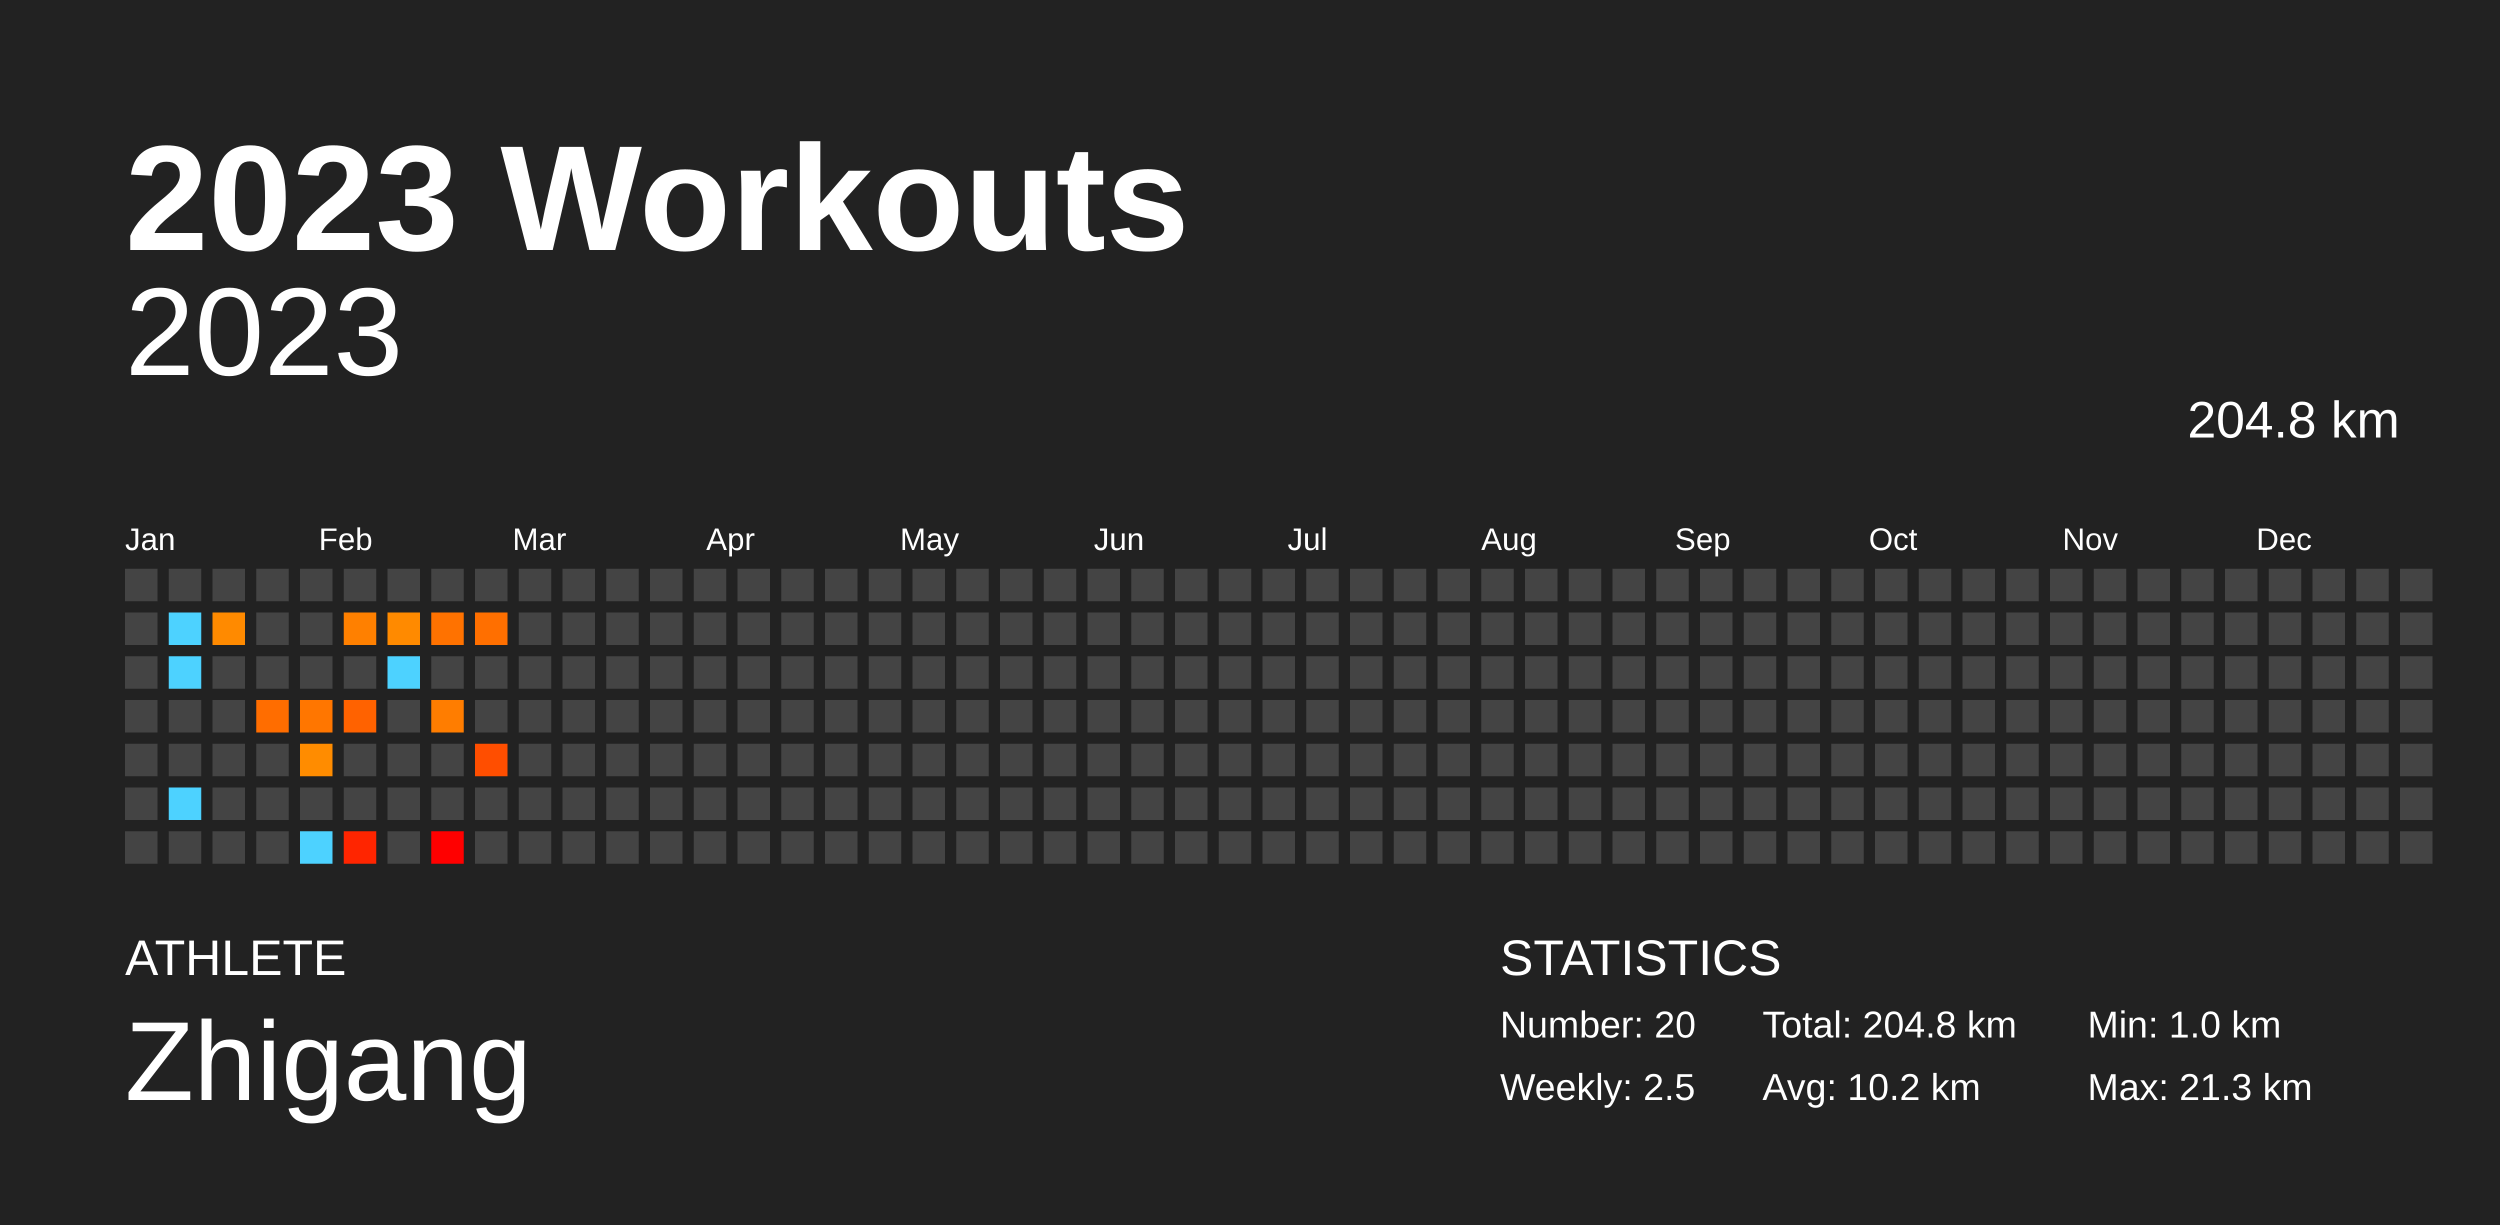
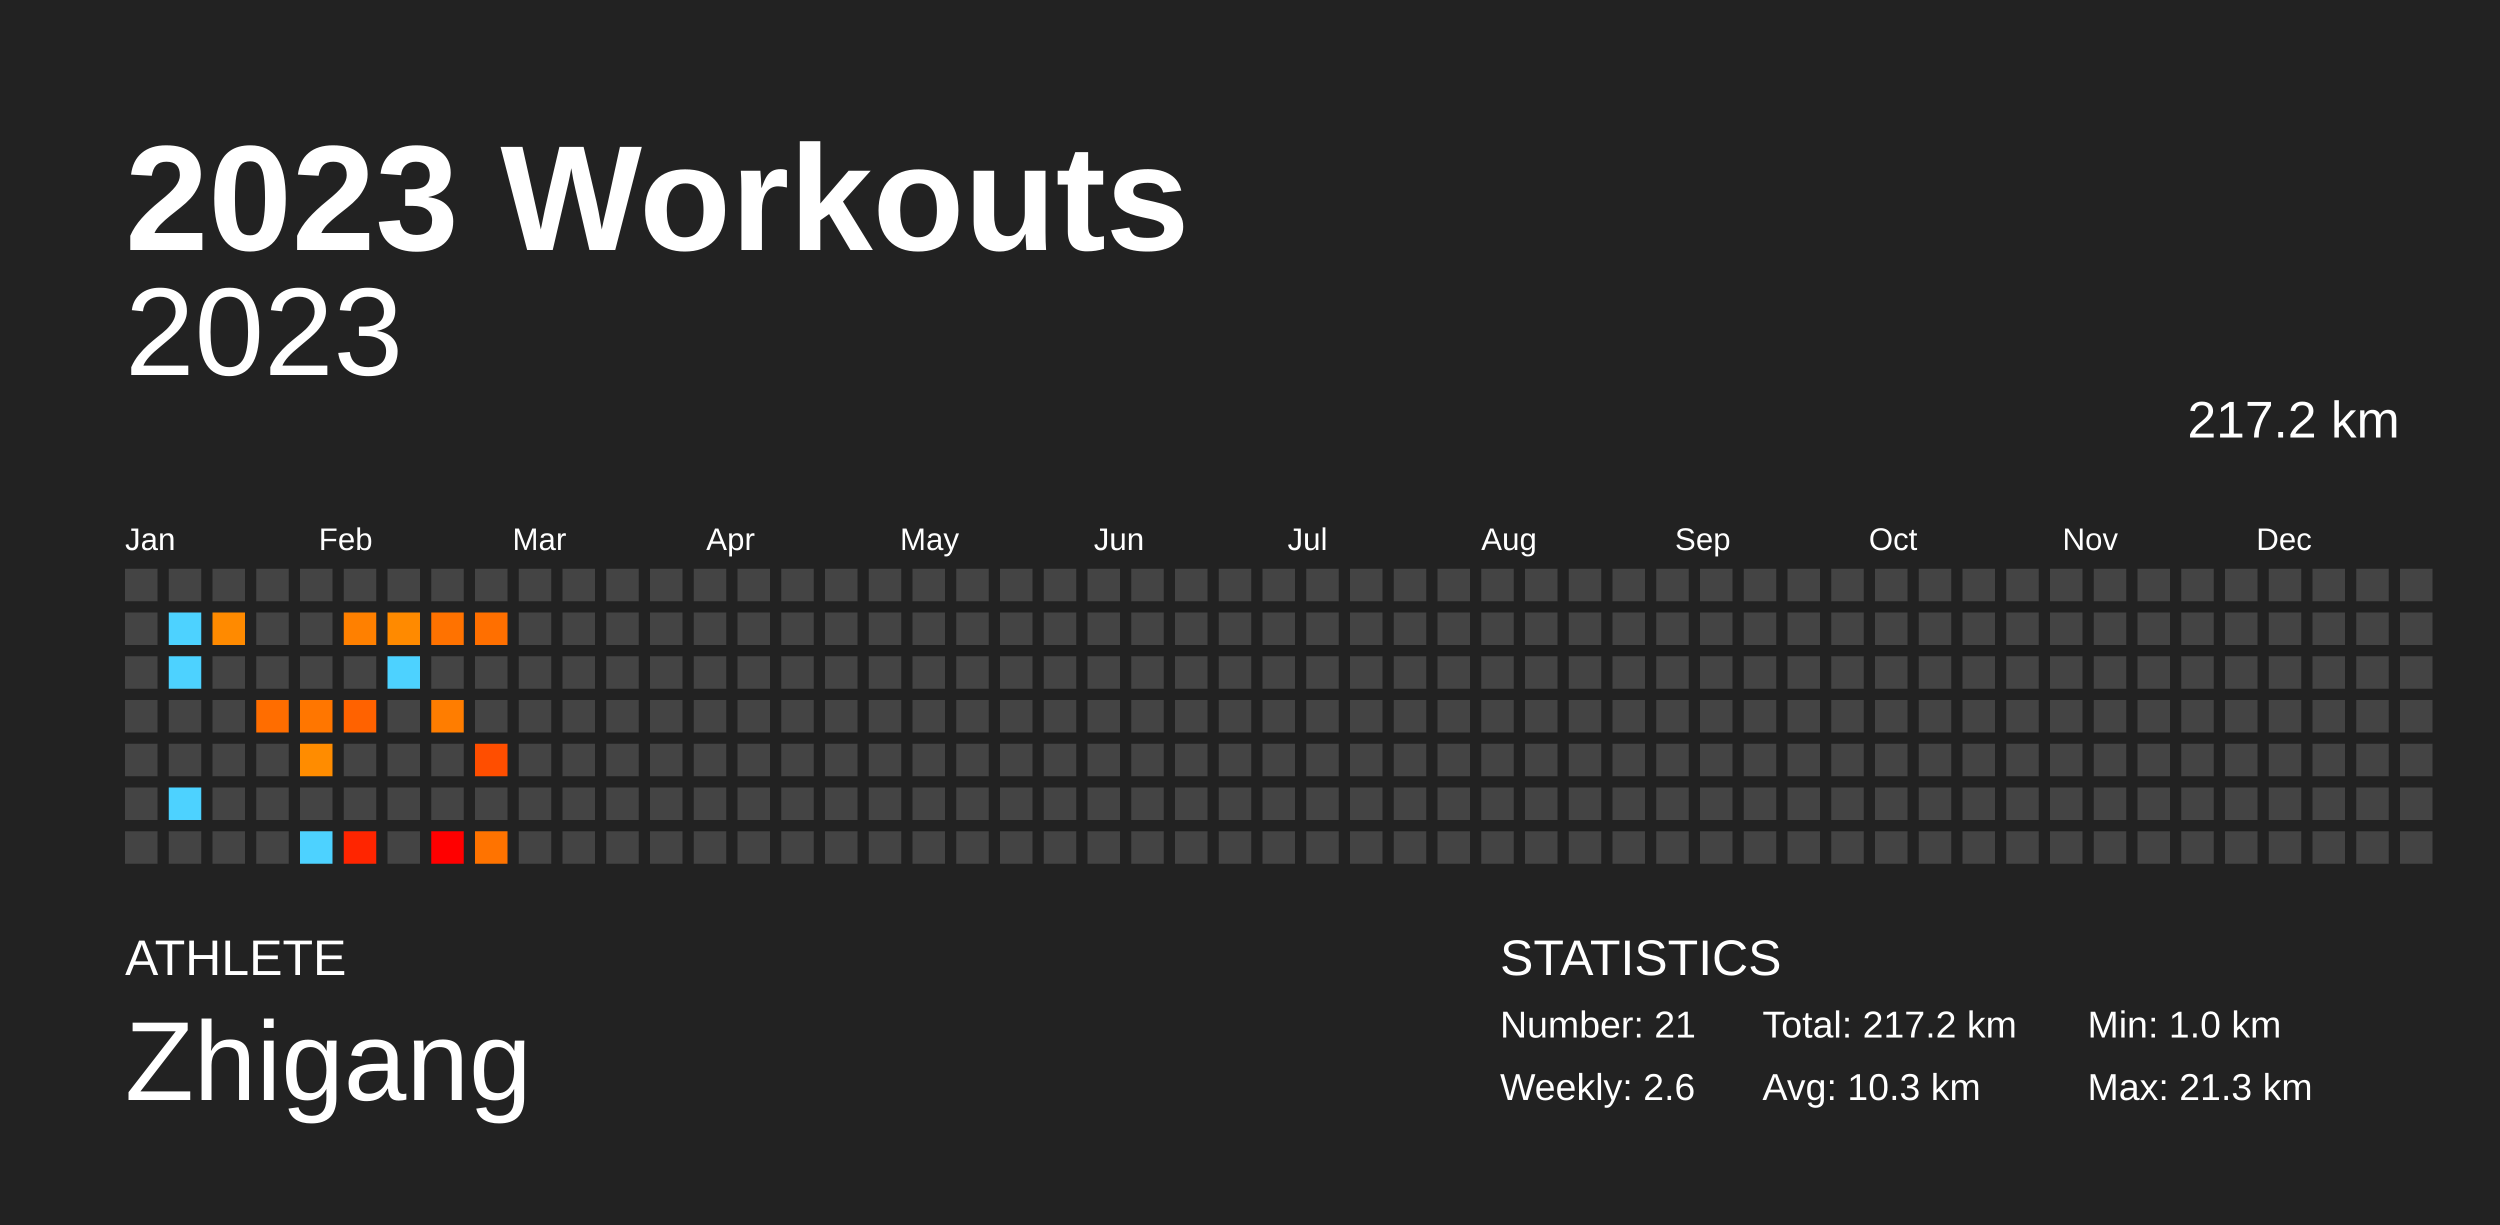
<svg xmlns="http://www.w3.org/2000/svg" baseProfile="full" height="98mm" version="1.1" viewBox="0,0,200,98" width="200mm">
  <defs />
  <rect fill="#222222" height="98" width="200" x="0" y="0" />
  <text fill="#FFFFFF" style="font-size:12px; font-family:Arial; font-weight:bold;" x="10" y="20">2023 Workouts</text>
  <text fill="#FFFFFF" style="font-size:4px; font-family:Arial" x="10" y="78">ATHLETE</text>
  <text fill="#FFFFFF" style="font-size:9px; font-family:Arial" x="10" y="88">Zhigang</text>
  <text fill="#FFFFFF" style="font-size:4px; font-family:Arial" x="120" y="78">STATISTICS</text>
-   <text fill="#FFFFFF" style="font-size:3px; font-family:Arial" x="120" y="83">Number: 20</text>
-   <text fill="#FFFFFF" style="font-size:3px; font-family:Arial" x="120" y="88">Weekly: 2.5</text>
-   <text fill="#FFFFFF" style="font-size:3px; font-family:Arial" x="141" y="83">Total: 204.8 km</text>
-   <text fill="#FFFFFF" style="font-size:3px; font-family:Arial" x="141" y="88">Avg: 10.2 km</text>
+   <text fill="#FFFFFF" style="font-size:3px; font-family:Arial" x="120" y="83">Number: 21</text>
+   <text fill="#FFFFFF" style="font-size:3px; font-family:Arial" x="120" y="88">Weekly: 2.6</text>
+   <text fill="#FFFFFF" style="font-size:3px; font-family:Arial" x="141" y="83">Total: 217.2 km</text>
+   <text fill="#FFFFFF" style="font-size:3px; font-family:Arial" x="141" y="88">Avg: 10.3 km</text>
  <text fill="#FFFFFF" style="font-size:3px; font-family:Arial" x="167" y="83">Min: 1.0 km</text>
  <text fill="#FFFFFF" style="font-size:3px; font-family:Arial" x="167" y="88">Max: 21.3 km</text>
  <text alignment-baseline="hanging" fill="#FFFFFF" style="font-size:10.0px; font-family:Arial;" x="10" y="30">2023</text>
-   <text alignment-baseline="hanging" fill="#FFFFFF" style="font-size:4.125px; font-family:Arial;" x="175" y="35">204.8 km</text>
+   <text alignment-baseline="hanging" fill="#FFFFFF" style="font-size:4.125px; font-family:Arial;" x="175" y="35">217.2 km</text>
  <text fill="#FFFFFF" style="font-size:2.5px; font-family:Arial" x="10.0" y="44">Jan</text>
  <text fill="#FFFFFF" style="font-size:2.5px; font-family:Arial" x="25.5" y="44">Feb</text>
  <text fill="#FFFFFF" style="font-size:2.5px; font-family:Arial" x="41.0" y="44">Mar</text>
  <text fill="#FFFFFF" style="font-size:2.5px; font-family:Arial" x="56.5" y="44">Apr</text>
  <text fill="#FFFFFF" style="font-size:2.5px; font-family:Arial" x="72.0" y="44">May</text>
  <text fill="#FFFFFF" style="font-size:2.5px; font-family:Arial" x="87.5" y="44">Jun</text>
  <text fill="#FFFFFF" style="font-size:2.5px; font-family:Arial" x="103.0" y="44">Jul</text>
  <text fill="#FFFFFF" style="font-size:2.5px; font-family:Arial" x="118.5" y="44">Aug</text>
  <text fill="#FFFFFF" style="font-size:2.5px; font-family:Arial" x="134.0" y="44">Sep</text>
  <text fill="#FFFFFF" style="font-size:2.5px; font-family:Arial" x="149.5" y="44">Oct</text>
  <text fill="#FFFFFF" style="font-size:2.5px; font-family:Arial" x="165.0" y="44">Nov</text>
  <text fill="#FFFFFF" style="font-size:2.5px; font-family:Arial" x="180.5" y="44">Dec</text>
  <rect fill="#444444" height="2.6" width="2.6" x="10.0" y="45.5" />
  <rect fill="#444444" height="2.6" width="2.6" x="10.0" y="49.0" />
  <rect fill="#444444" height="2.6" width="2.6" x="10.0" y="52.5" />
  <rect fill="#444444" height="2.6" width="2.6" x="10.0" y="56.0" />
  <rect fill="#444444" height="2.6" width="2.6" x="10.0" y="59.5" />
  <rect fill="#444444" height="2.6" width="2.6" x="10.0" y="63.0" />
  <rect fill="#444444" height="2.6" width="2.6" x="10.0" y="66.5" />
  <rect fill="#444444" height="2.6" width="2.6" x="13.5" y="45.5" />
  <rect fill="#4dd2ff" height="2.6" width="2.6" x="13.5" y="49.0" />
  <rect fill="#4dd2ff" height="2.6" width="2.6" x="13.5" y="52.5" />
  <rect fill="#444444" height="2.6" width="2.6" x="13.5" y="56.0" />
  <rect fill="#444444" height="2.6" width="2.6" x="13.5" y="59.5" />
  <rect fill="#4dd2ff" height="2.6" width="2.6" x="13.5" y="63.0" />
  <rect fill="#444444" height="2.6" width="2.6" x="13.5" y="66.5" />
  <rect fill="#444444" height="2.6" width="2.6" x="17.0" y="45.5" />
  <rect fill="#ff8a00" height="2.6" width="2.6" x="17.0" y="49.0" />
  <rect fill="#444444" height="2.6" width="2.6" x="17.0" y="52.5" />
  <rect fill="#444444" height="2.6" width="2.6" x="17.0" y="56.0" />
  <rect fill="#444444" height="2.6" width="2.6" x="17.0" y="59.5" />
  <rect fill="#444444" height="2.6" width="2.6" x="17.0" y="63.0" />
  <rect fill="#444444" height="2.6" width="2.6" x="17.0" y="66.5" />
  <rect fill="#444444" height="2.6" width="2.6" x="20.5" y="45.5" />
  <rect fill="#444444" height="2.6" width="2.6" x="20.5" y="49.0" />
  <rect fill="#444444" height="2.6" width="2.6" x="20.5" y="52.5" />
  <rect fill="#ff6d00" height="2.6" width="2.6" x="20.5" y="56.0" />
  <rect fill="#444444" height="2.6" width="2.6" x="20.5" y="59.5" />
  <rect fill="#444444" height="2.6" width="2.6" x="20.5" y="63.0" />
  <rect fill="#444444" height="2.6" width="2.6" x="20.5" y="66.5" />
  <rect fill="#444444" height="2.6" width="2.6" x="24.0" y="45.5" />
  <rect fill="#444444" height="2.6" width="2.6" x="24.0" y="49.0" />
  <rect fill="#444444" height="2.6" width="2.6" x="24.0" y="52.5" />
  <rect fill="#ff7600" height="2.6" width="2.6" x="24.0" y="56.0" />
  <rect fill="#ff8c00" height="2.6" width="2.6" x="24.0" y="59.5" />
  <rect fill="#444444" height="2.6" width="2.6" x="24.0" y="63.0" />
  <rect fill="#4dd2ff" height="2.6" width="2.6" x="24.0" y="66.5" />
  <rect fill="#444444" height="2.6" width="2.6" x="27.5" y="45.5" />
  <rect fill="#ff8000" height="2.6" width="2.6" x="27.5" y="49.0" />
  <rect fill="#444444" height="2.6" width="2.6" x="27.5" y="52.5" />
  <rect fill="#ff6200" height="2.6" width="2.6" x="27.5" y="56.0" />
  <rect fill="#444444" height="2.6" width="2.6" x="27.5" y="59.5" />
  <rect fill="#444444" height="2.6" width="2.6" x="27.5" y="63.0" />
  <rect fill="#ff2500" height="2.6" width="2.6" x="27.5" y="66.5" />
  <rect fill="#444444" height="2.6" width="2.6" x="31.0" y="45.5" />
  <rect fill="#ff8a00" height="2.6" width="2.6" x="31.0" y="49.0" />
  <rect fill="#4dd2ff" height="2.6" width="2.6" x="31.0" y="52.5" />
  <rect fill="#444444" height="2.6" width="2.6" x="31.0" y="56.0" />
  <rect fill="#444444" height="2.6" width="2.6" x="31.0" y="59.5" />
  <rect fill="#444444" height="2.6" width="2.6" x="31.0" y="63.0" />
  <rect fill="#444444" height="2.6" width="2.6" x="31.0" y="66.5" />
  <rect fill="#444444" height="2.6" width="2.6" x="34.5" y="45.5" />
  <rect fill="#ff7200" height="2.6" width="2.6" x="34.5" y="49.0" />
  <rect fill="#444444" height="2.6" width="2.6" x="34.5" y="52.5" />
  <rect fill="#ff7d00" height="2.6" width="2.6" x="34.5" y="56.0" />
  <rect fill="#444444" height="2.6" width="2.6" x="34.5" y="59.5" />
  <rect fill="#444444" height="2.6" width="2.6" x="34.5" y="63.0" />
  <rect fill="red" height="2.6" width="2.6" x="34.5" y="66.5" />
  <rect fill="#444444" height="2.6" width="2.6" x="38.0" y="45.5" />
  <rect fill="#ff6f00" height="2.6" width="2.6" x="38.0" y="49.0" />
  <rect fill="#444444" height="2.6" width="2.6" x="38.0" y="52.5" />
  <rect fill="#444444" height="2.6" width="2.6" x="38.0" y="56.0" />
  <rect fill="#ff4e00" height="2.6" width="2.6" x="38.0" y="59.5" />
  <rect fill="#444444" height="2.6" width="2.6" x="38.0" y="63.0" />
-   <rect fill="#444444" height="2.6" width="2.6" x="38.0" y="66.5" />
+   <rect fill="#ff7300" height="2.6" width="2.6" x="38.0" y="66.5" />
  <rect fill="#444444" height="2.6" width="2.6" x="41.5" y="45.5" />
  <rect fill="#444444" height="2.6" width="2.6" x="41.5" y="49.0" />
  <rect fill="#444444" height="2.6" width="2.6" x="41.5" y="52.5" />
  <rect fill="#444444" height="2.6" width="2.6" x="41.5" y="56.0" />
  <rect fill="#444444" height="2.6" width="2.6" x="41.5" y="59.5" />
  <rect fill="#444444" height="2.6" width="2.6" x="41.5" y="63.0" />
  <rect fill="#444444" height="2.6" width="2.6" x="41.5" y="66.5" />
  <rect fill="#444444" height="2.6" width="2.6" x="45.0" y="45.5" />
  <rect fill="#444444" height="2.6" width="2.6" x="45.0" y="49.0" />
  <rect fill="#444444" height="2.6" width="2.6" x="45.0" y="52.5" />
  <rect fill="#444444" height="2.6" width="2.6" x="45.0" y="56.0" />
  <rect fill="#444444" height="2.6" width="2.6" x="45.0" y="59.5" />
  <rect fill="#444444" height="2.6" width="2.6" x="45.0" y="63.0" />
  <rect fill="#444444" height="2.6" width="2.6" x="45.0" y="66.5" />
  <rect fill="#444444" height="2.6" width="2.6" x="48.5" y="45.5" />
  <rect fill="#444444" height="2.6" width="2.6" x="48.5" y="49.0" />
  <rect fill="#444444" height="2.6" width="2.6" x="48.5" y="52.5" />
  <rect fill="#444444" height="2.6" width="2.6" x="48.5" y="56.0" />
  <rect fill="#444444" height="2.6" width="2.6" x="48.5" y="59.5" />
  <rect fill="#444444" height="2.6" width="2.6" x="48.5" y="63.0" />
  <rect fill="#444444" height="2.6" width="2.6" x="48.5" y="66.5" />
  <rect fill="#444444" height="2.6" width="2.6" x="52.0" y="45.5" />
  <rect fill="#444444" height="2.6" width="2.6" x="52.0" y="49.0" />
  <rect fill="#444444" height="2.6" width="2.6" x="52.0" y="52.5" />
  <rect fill="#444444" height="2.6" width="2.6" x="52.0" y="56.0" />
  <rect fill="#444444" height="2.6" width="2.6" x="52.0" y="59.5" />
  <rect fill="#444444" height="2.6" width="2.6" x="52.0" y="63.0" />
  <rect fill="#444444" height="2.6" width="2.6" x="52.0" y="66.5" />
  <rect fill="#444444" height="2.6" width="2.6" x="55.5" y="45.5" />
  <rect fill="#444444" height="2.6" width="2.6" x="55.5" y="49.0" />
  <rect fill="#444444" height="2.6" width="2.6" x="55.5" y="52.5" />
  <rect fill="#444444" height="2.6" width="2.6" x="55.5" y="56.0" />
  <rect fill="#444444" height="2.6" width="2.6" x="55.5" y="59.5" />
  <rect fill="#444444" height="2.6" width="2.6" x="55.5" y="63.0" />
  <rect fill="#444444" height="2.6" width="2.6" x="55.5" y="66.5" />
  <rect fill="#444444" height="2.6" width="2.6" x="59.0" y="45.5" />
  <rect fill="#444444" height="2.6" width="2.6" x="59.0" y="49.0" />
  <rect fill="#444444" height="2.6" width="2.6" x="59.0" y="52.5" />
  <rect fill="#444444" height="2.6" width="2.6" x="59.0" y="56.0" />
  <rect fill="#444444" height="2.6" width="2.6" x="59.0" y="59.5" />
  <rect fill="#444444" height="2.6" width="2.6" x="59.0" y="63.0" />
  <rect fill="#444444" height="2.6" width="2.6" x="59.0" y="66.5" />
  <rect fill="#444444" height="2.6" width="2.6" x="62.5" y="45.5" />
  <rect fill="#444444" height="2.6" width="2.6" x="62.5" y="49.0" />
  <rect fill="#444444" height="2.6" width="2.6" x="62.5" y="52.5" />
  <rect fill="#444444" height="2.6" width="2.6" x="62.5" y="56.0" />
  <rect fill="#444444" height="2.6" width="2.6" x="62.5" y="59.5" />
  <rect fill="#444444" height="2.6" width="2.6" x="62.5" y="63.0" />
  <rect fill="#444444" height="2.6" width="2.6" x="62.5" y="66.5" />
  <rect fill="#444444" height="2.6" width="2.6" x="66.0" y="45.5" />
  <rect fill="#444444" height="2.6" width="2.6" x="66.0" y="49.0" />
  <rect fill="#444444" height="2.6" width="2.6" x="66.0" y="52.5" />
  <rect fill="#444444" height="2.6" width="2.6" x="66.0" y="56.0" />
  <rect fill="#444444" height="2.6" width="2.6" x="66.0" y="59.5" />
  <rect fill="#444444" height="2.6" width="2.6" x="66.0" y="63.0" />
  <rect fill="#444444" height="2.6" width="2.6" x="66.0" y="66.5" />
  <rect fill="#444444" height="2.6" width="2.6" x="69.5" y="45.5" />
  <rect fill="#444444" height="2.6" width="2.6" x="69.5" y="49.0" />
  <rect fill="#444444" height="2.6" width="2.6" x="69.5" y="52.5" />
  <rect fill="#444444" height="2.6" width="2.6" x="69.5" y="56.0" />
  <rect fill="#444444" height="2.6" width="2.6" x="69.5" y="59.5" />
  <rect fill="#444444" height="2.6" width="2.6" x="69.5" y="63.0" />
  <rect fill="#444444" height="2.6" width="2.6" x="69.5" y="66.5" />
  <rect fill="#444444" height="2.6" width="2.6" x="73.0" y="45.5" />
  <rect fill="#444444" height="2.6" width="2.6" x="73.0" y="49.0" />
  <rect fill="#444444" height="2.6" width="2.6" x="73.0" y="52.5" />
  <rect fill="#444444" height="2.6" width="2.6" x="73.0" y="56.0" />
  <rect fill="#444444" height="2.6" width="2.6" x="73.0" y="59.5" />
  <rect fill="#444444" height="2.6" width="2.6" x="73.0" y="63.0" />
  <rect fill="#444444" height="2.6" width="2.6" x="73.0" y="66.5" />
  <rect fill="#444444" height="2.6" width="2.6" x="76.5" y="45.5" />
  <rect fill="#444444" height="2.6" width="2.6" x="76.5" y="49.0" />
  <rect fill="#444444" height="2.6" width="2.6" x="76.5" y="52.5" />
  <rect fill="#444444" height="2.6" width="2.6" x="76.5" y="56.0" />
  <rect fill="#444444" height="2.6" width="2.6" x="76.5" y="59.5" />
  <rect fill="#444444" height="2.6" width="2.6" x="76.5" y="63.0" />
  <rect fill="#444444" height="2.6" width="2.6" x="76.5" y="66.5" />
  <rect fill="#444444" height="2.6" width="2.6" x="80.0" y="45.5" />
  <rect fill="#444444" height="2.6" width="2.6" x="80.0" y="49.0" />
  <rect fill="#444444" height="2.6" width="2.6" x="80.0" y="52.5" />
  <rect fill="#444444" height="2.6" width="2.6" x="80.0" y="56.0" />
  <rect fill="#444444" height="2.6" width="2.6" x="80.0" y="59.5" />
  <rect fill="#444444" height="2.6" width="2.6" x="80.0" y="63.0" />
  <rect fill="#444444" height="2.6" width="2.6" x="80.0" y="66.5" />
  <rect fill="#444444" height="2.6" width="2.6" x="83.5" y="45.5" />
  <rect fill="#444444" height="2.6" width="2.6" x="83.5" y="49.0" />
  <rect fill="#444444" height="2.6" width="2.6" x="83.5" y="52.5" />
  <rect fill="#444444" height="2.6" width="2.6" x="83.5" y="56.0" />
  <rect fill="#444444" height="2.6" width="2.6" x="83.5" y="59.5" />
  <rect fill="#444444" height="2.6" width="2.6" x="83.5" y="63.0" />
  <rect fill="#444444" height="2.6" width="2.6" x="83.5" y="66.5" />
  <rect fill="#444444" height="2.6" width="2.6" x="87.0" y="45.5" />
  <rect fill="#444444" height="2.6" width="2.6" x="87.0" y="49.0" />
  <rect fill="#444444" height="2.6" width="2.6" x="87.0" y="52.5" />
  <rect fill="#444444" height="2.6" width="2.6" x="87.0" y="56.0" />
  <rect fill="#444444" height="2.6" width="2.6" x="87.0" y="59.5" />
  <rect fill="#444444" height="2.6" width="2.6" x="87.0" y="63.0" />
  <rect fill="#444444" height="2.6" width="2.6" x="87.0" y="66.5" />
  <rect fill="#444444" height="2.6" width="2.6" x="90.5" y="45.5" />
  <rect fill="#444444" height="2.6" width="2.6" x="90.5" y="49.0" />
  <rect fill="#444444" height="2.6" width="2.6" x="90.5" y="52.5" />
  <rect fill="#444444" height="2.6" width="2.6" x="90.5" y="56.0" />
  <rect fill="#444444" height="2.6" width="2.6" x="90.5" y="59.5" />
  <rect fill="#444444" height="2.6" width="2.6" x="90.5" y="63.0" />
  <rect fill="#444444" height="2.6" width="2.6" x="90.5" y="66.5" />
  <rect fill="#444444" height="2.6" width="2.6" x="94.0" y="45.5" />
  <rect fill="#444444" height="2.6" width="2.6" x="94.0" y="49.0" />
  <rect fill="#444444" height="2.6" width="2.6" x="94.0" y="52.5" />
  <rect fill="#444444" height="2.6" width="2.6" x="94.0" y="56.0" />
  <rect fill="#444444" height="2.6" width="2.6" x="94.0" y="59.5" />
  <rect fill="#444444" height="2.6" width="2.6" x="94.0" y="63.0" />
  <rect fill="#444444" height="2.6" width="2.6" x="94.0" y="66.5" />
  <rect fill="#444444" height="2.6" width="2.6" x="97.5" y="45.5" />
  <rect fill="#444444" height="2.6" width="2.6" x="97.5" y="49.0" />
  <rect fill="#444444" height="2.6" width="2.6" x="97.5" y="52.5" />
  <rect fill="#444444" height="2.6" width="2.6" x="97.5" y="56.0" />
  <rect fill="#444444" height="2.6" width="2.6" x="97.5" y="59.5" />
  <rect fill="#444444" height="2.6" width="2.6" x="97.5" y="63.0" />
  <rect fill="#444444" height="2.6" width="2.6" x="97.5" y="66.5" />
  <rect fill="#444444" height="2.6" width="2.6" x="101.0" y="45.5" />
  <rect fill="#444444" height="2.6" width="2.6" x="101.0" y="49.0" />
  <rect fill="#444444" height="2.6" width="2.6" x="101.0" y="52.5" />
  <rect fill="#444444" height="2.6" width="2.6" x="101.0" y="56.0" />
  <rect fill="#444444" height="2.6" width="2.6" x="101.0" y="59.5" />
  <rect fill="#444444" height="2.6" width="2.6" x="101.0" y="63.0" />
  <rect fill="#444444" height="2.6" width="2.6" x="101.0" y="66.5" />
  <rect fill="#444444" height="2.6" width="2.6" x="104.5" y="45.5" />
  <rect fill="#444444" height="2.6" width="2.6" x="104.5" y="49.0" />
  <rect fill="#444444" height="2.6" width="2.6" x="104.5" y="52.5" />
  <rect fill="#444444" height="2.6" width="2.6" x="104.5" y="56.0" />
  <rect fill="#444444" height="2.6" width="2.6" x="104.5" y="59.5" />
  <rect fill="#444444" height="2.6" width="2.6" x="104.5" y="63.0" />
  <rect fill="#444444" height="2.6" width="2.6" x="104.5" y="66.5" />
  <rect fill="#444444" height="2.6" width="2.6" x="108.0" y="45.5" />
  <rect fill="#444444" height="2.6" width="2.6" x="108.0" y="49.0" />
  <rect fill="#444444" height="2.6" width="2.6" x="108.0" y="52.5" />
  <rect fill="#444444" height="2.6" width="2.6" x="108.0" y="56.0" />
  <rect fill="#444444" height="2.6" width="2.6" x="108.0" y="59.5" />
  <rect fill="#444444" height="2.6" width="2.6" x="108.0" y="63.0" />
  <rect fill="#444444" height="2.6" width="2.6" x="108.0" y="66.5" />
  <rect fill="#444444" height="2.6" width="2.6" x="111.5" y="45.5" />
  <rect fill="#444444" height="2.6" width="2.6" x="111.5" y="49.0" />
  <rect fill="#444444" height="2.6" width="2.6" x="111.5" y="52.5" />
  <rect fill="#444444" height="2.6" width="2.6" x="111.5" y="56.0" />
  <rect fill="#444444" height="2.6" width="2.6" x="111.5" y="59.5" />
  <rect fill="#444444" height="2.6" width="2.6" x="111.5" y="63.0" />
  <rect fill="#444444" height="2.6" width="2.6" x="111.5" y="66.5" />
  <rect fill="#444444" height="2.6" width="2.6" x="115.0" y="45.5" />
  <rect fill="#444444" height="2.6" width="2.6" x="115.0" y="49.0" />
  <rect fill="#444444" height="2.6" width="2.6" x="115.0" y="52.5" />
  <rect fill="#444444" height="2.6" width="2.6" x="115.0" y="56.0" />
  <rect fill="#444444" height="2.6" width="2.6" x="115.0" y="59.5" />
  <rect fill="#444444" height="2.6" width="2.6" x="115.0" y="63.0" />
  <rect fill="#444444" height="2.6" width="2.6" x="115.0" y="66.5" />
  <rect fill="#444444" height="2.6" width="2.6" x="118.5" y="45.5" />
  <rect fill="#444444" height="2.6" width="2.6" x="118.5" y="49.0" />
  <rect fill="#444444" height="2.6" width="2.6" x="118.5" y="52.5" />
  <rect fill="#444444" height="2.6" width="2.6" x="118.5" y="56.0" />
  <rect fill="#444444" height="2.6" width="2.6" x="118.5" y="59.5" />
  <rect fill="#444444" height="2.6" width="2.6" x="118.5" y="63.0" />
  <rect fill="#444444" height="2.6" width="2.6" x="118.5" y="66.5" />
  <rect fill="#444444" height="2.6" width="2.6" x="122.0" y="45.5" />
  <rect fill="#444444" height="2.6" width="2.6" x="122.0" y="49.0" />
  <rect fill="#444444" height="2.6" width="2.6" x="122.0" y="52.5" />
  <rect fill="#444444" height="2.6" width="2.6" x="122.0" y="56.0" />
  <rect fill="#444444" height="2.6" width="2.6" x="122.0" y="59.5" />
  <rect fill="#444444" height="2.6" width="2.6" x="122.0" y="63.0" />
  <rect fill="#444444" height="2.6" width="2.6" x="122.0" y="66.5" />
  <rect fill="#444444" height="2.6" width="2.6" x="125.5" y="45.5" />
  <rect fill="#444444" height="2.6" width="2.6" x="125.5" y="49.0" />
  <rect fill="#444444" height="2.6" width="2.6" x="125.5" y="52.5" />
  <rect fill="#444444" height="2.6" width="2.6" x="125.5" y="56.0" />
  <rect fill="#444444" height="2.6" width="2.6" x="125.5" y="59.5" />
  <rect fill="#444444" height="2.6" width="2.6" x="125.5" y="63.0" />
  <rect fill="#444444" height="2.6" width="2.6" x="125.5" y="66.5" />
  <rect fill="#444444" height="2.6" width="2.6" x="129.0" y="45.5" />
  <rect fill="#444444" height="2.6" width="2.6" x="129.0" y="49.0" />
  <rect fill="#444444" height="2.6" width="2.6" x="129.0" y="52.5" />
  <rect fill="#444444" height="2.6" width="2.6" x="129.0" y="56.0" />
  <rect fill="#444444" height="2.6" width="2.6" x="129.0" y="59.5" />
  <rect fill="#444444" height="2.6" width="2.6" x="129.0" y="63.0" />
  <rect fill="#444444" height="2.6" width="2.6" x="129.0" y="66.5" />
  <rect fill="#444444" height="2.6" width="2.6" x="132.5" y="45.5" />
  <rect fill="#444444" height="2.6" width="2.6" x="132.5" y="49.0" />
  <rect fill="#444444" height="2.6" width="2.6" x="132.5" y="52.5" />
  <rect fill="#444444" height="2.6" width="2.6" x="132.5" y="56.0" />
  <rect fill="#444444" height="2.6" width="2.6" x="132.5" y="59.5" />
  <rect fill="#444444" height="2.6" width="2.6" x="132.5" y="63.0" />
  <rect fill="#444444" height="2.6" width="2.6" x="132.5" y="66.5" />
  <rect fill="#444444" height="2.6" width="2.6" x="136.0" y="45.5" />
  <rect fill="#444444" height="2.6" width="2.6" x="136.0" y="49.0" />
  <rect fill="#444444" height="2.6" width="2.6" x="136.0" y="52.5" />
  <rect fill="#444444" height="2.6" width="2.6" x="136.0" y="56.0" />
  <rect fill="#444444" height="2.6" width="2.6" x="136.0" y="59.5" />
  <rect fill="#444444" height="2.6" width="2.6" x="136.0" y="63.0" />
  <rect fill="#444444" height="2.6" width="2.6" x="136.0" y="66.5" />
  <rect fill="#444444" height="2.6" width="2.6" x="139.5" y="45.5" />
  <rect fill="#444444" height="2.6" width="2.6" x="139.5" y="49.0" />
  <rect fill="#444444" height="2.6" width="2.6" x="139.5" y="52.5" />
  <rect fill="#444444" height="2.6" width="2.6" x="139.5" y="56.0" />
  <rect fill="#444444" height="2.6" width="2.6" x="139.5" y="59.5" />
  <rect fill="#444444" height="2.6" width="2.6" x="139.5" y="63.0" />
  <rect fill="#444444" height="2.6" width="2.6" x="139.5" y="66.5" />
  <rect fill="#444444" height="2.6" width="2.6" x="143.0" y="45.5" />
  <rect fill="#444444" height="2.6" width="2.6" x="143.0" y="49.0" />
  <rect fill="#444444" height="2.6" width="2.6" x="143.0" y="52.5" />
  <rect fill="#444444" height="2.6" width="2.6" x="143.0" y="56.0" />
  <rect fill="#444444" height="2.6" width="2.6" x="143.0" y="59.5" />
  <rect fill="#444444" height="2.6" width="2.6" x="143.0" y="63.0" />
  <rect fill="#444444" height="2.6" width="2.6" x="143.0" y="66.5" />
  <rect fill="#444444" height="2.6" width="2.6" x="146.5" y="45.5" />
  <rect fill="#444444" height="2.6" width="2.6" x="146.5" y="49.0" />
  <rect fill="#444444" height="2.6" width="2.6" x="146.5" y="52.5" />
  <rect fill="#444444" height="2.6" width="2.6" x="146.5" y="56.0" />
  <rect fill="#444444" height="2.6" width="2.6" x="146.5" y="59.5" />
  <rect fill="#444444" height="2.6" width="2.6" x="146.5" y="63.0" />
  <rect fill="#444444" height="2.6" width="2.6" x="146.5" y="66.5" />
  <rect fill="#444444" height="2.6" width="2.6" x="150.0" y="45.5" />
  <rect fill="#444444" height="2.6" width="2.6" x="150.0" y="49.0" />
  <rect fill="#444444" height="2.6" width="2.6" x="150.0" y="52.5" />
  <rect fill="#444444" height="2.6" width="2.6" x="150.0" y="56.0" />
  <rect fill="#444444" height="2.6" width="2.6" x="150.0" y="59.5" />
  <rect fill="#444444" height="2.6" width="2.6" x="150.0" y="63.0" />
  <rect fill="#444444" height="2.6" width="2.6" x="150.0" y="66.5" />
  <rect fill="#444444" height="2.6" width="2.6" x="153.5" y="45.5" />
  <rect fill="#444444" height="2.6" width="2.6" x="153.5" y="49.0" />
  <rect fill="#444444" height="2.6" width="2.6" x="153.5" y="52.5" />
  <rect fill="#444444" height="2.6" width="2.6" x="153.5" y="56.0" />
  <rect fill="#444444" height="2.6" width="2.6" x="153.5" y="59.5" />
  <rect fill="#444444" height="2.6" width="2.6" x="153.5" y="63.0" />
  <rect fill="#444444" height="2.6" width="2.6" x="153.5" y="66.5" />
  <rect fill="#444444" height="2.6" width="2.6" x="157.0" y="45.5" />
  <rect fill="#444444" height="2.6" width="2.6" x="157.0" y="49.0" />
  <rect fill="#444444" height="2.6" width="2.6" x="157.0" y="52.5" />
  <rect fill="#444444" height="2.6" width="2.6" x="157.0" y="56.0" />
  <rect fill="#444444" height="2.6" width="2.6" x="157.0" y="59.5" />
  <rect fill="#444444" height="2.6" width="2.6" x="157.0" y="63.0" />
  <rect fill="#444444" height="2.6" width="2.6" x="157.0" y="66.5" />
  <rect fill="#444444" height="2.6" width="2.6" x="160.5" y="45.5" />
  <rect fill="#444444" height="2.6" width="2.6" x="160.5" y="49.0" />
  <rect fill="#444444" height="2.6" width="2.6" x="160.5" y="52.5" />
  <rect fill="#444444" height="2.6" width="2.6" x="160.5" y="56.0" />
  <rect fill="#444444" height="2.6" width="2.6" x="160.5" y="59.5" />
  <rect fill="#444444" height="2.6" width="2.6" x="160.5" y="63.0" />
  <rect fill="#444444" height="2.6" width="2.6" x="160.5" y="66.5" />
  <rect fill="#444444" height="2.6" width="2.6" x="164.0" y="45.5" />
  <rect fill="#444444" height="2.6" width="2.6" x="164.0" y="49.0" />
  <rect fill="#444444" height="2.6" width="2.6" x="164.0" y="52.5" />
  <rect fill="#444444" height="2.6" width="2.6" x="164.0" y="56.0" />
  <rect fill="#444444" height="2.6" width="2.6" x="164.0" y="59.5" />
  <rect fill="#444444" height="2.6" width="2.6" x="164.0" y="63.0" />
  <rect fill="#444444" height="2.6" width="2.6" x="164.0" y="66.5" />
  <rect fill="#444444" height="2.6" width="2.6" x="167.5" y="45.5" />
  <rect fill="#444444" height="2.6" width="2.6" x="167.5" y="49.0" />
  <rect fill="#444444" height="2.6" width="2.6" x="167.5" y="52.5" />
  <rect fill="#444444" height="2.6" width="2.6" x="167.5" y="56.0" />
  <rect fill="#444444" height="2.6" width="2.6" x="167.5" y="59.5" />
  <rect fill="#444444" height="2.6" width="2.6" x="167.5" y="63.0" />
  <rect fill="#444444" height="2.6" width="2.6" x="167.5" y="66.5" />
  <rect fill="#444444" height="2.6" width="2.6" x="171.0" y="45.5" />
  <rect fill="#444444" height="2.6" width="2.6" x="171.0" y="49.0" />
  <rect fill="#444444" height="2.6" width="2.6" x="171.0" y="52.5" />
  <rect fill="#444444" height="2.6" width="2.6" x="171.0" y="56.0" />
  <rect fill="#444444" height="2.6" width="2.6" x="171.0" y="59.5" />
  <rect fill="#444444" height="2.6" width="2.6" x="171.0" y="63.0" />
  <rect fill="#444444" height="2.6" width="2.6" x="171.0" y="66.5" />
  <rect fill="#444444" height="2.6" width="2.6" x="174.5" y="45.5" />
  <rect fill="#444444" height="2.6" width="2.6" x="174.5" y="49.0" />
  <rect fill="#444444" height="2.6" width="2.6" x="174.5" y="52.5" />
  <rect fill="#444444" height="2.6" width="2.6" x="174.5" y="56.0" />
  <rect fill="#444444" height="2.6" width="2.6" x="174.5" y="59.5" />
  <rect fill="#444444" height="2.6" width="2.6" x="174.5" y="63.0" />
  <rect fill="#444444" height="2.6" width="2.6" x="174.5" y="66.5" />
  <rect fill="#444444" height="2.6" width="2.6" x="178.0" y="45.5" />
  <rect fill="#444444" height="2.6" width="2.6" x="178.0" y="49.0" />
  <rect fill="#444444" height="2.6" width="2.6" x="178.0" y="52.5" />
  <rect fill="#444444" height="2.6" width="2.6" x="178.0" y="56.0" />
  <rect fill="#444444" height="2.6" width="2.6" x="178.0" y="59.5" />
  <rect fill="#444444" height="2.6" width="2.6" x="178.0" y="63.0" />
  <rect fill="#444444" height="2.6" width="2.6" x="178.0" y="66.5" />
  <rect fill="#444444" height="2.6" width="2.6" x="181.5" y="45.5" />
  <rect fill="#444444" height="2.6" width="2.6" x="181.5" y="49.0" />
  <rect fill="#444444" height="2.6" width="2.6" x="181.5" y="52.5" />
  <rect fill="#444444" height="2.6" width="2.6" x="181.5" y="56.0" />
  <rect fill="#444444" height="2.6" width="2.6" x="181.5" y="59.5" />
  <rect fill="#444444" height="2.6" width="2.6" x="181.5" y="63.0" />
  <rect fill="#444444" height="2.6" width="2.6" x="181.5" y="66.5" />
  <rect fill="#444444" height="2.6" width="2.6" x="185.0" y="45.5" />
  <rect fill="#444444" height="2.6" width="2.6" x="185.0" y="49.0" />
  <rect fill="#444444" height="2.6" width="2.6" x="185.0" y="52.5" />
  <rect fill="#444444" height="2.6" width="2.6" x="185.0" y="56.0" />
  <rect fill="#444444" height="2.6" width="2.6" x="185.0" y="59.5" />
  <rect fill="#444444" height="2.6" width="2.6" x="185.0" y="63.0" />
  <rect fill="#444444" height="2.6" width="2.6" x="185.0" y="66.5" />
  <rect fill="#444444" height="2.6" width="2.6" x="188.5" y="45.5" />
  <rect fill="#444444" height="2.6" width="2.6" x="188.5" y="49.0" />
  <rect fill="#444444" height="2.6" width="2.6" x="188.5" y="52.5" />
  <rect fill="#444444" height="2.6" width="2.6" x="188.5" y="56.0" />
  <rect fill="#444444" height="2.6" width="2.6" x="188.5" y="59.5" />
  <rect fill="#444444" height="2.6" width="2.6" x="188.5" y="63.0" />
  <rect fill="#444444" height="2.6" width="2.6" x="188.5" y="66.5" />
  <rect fill="#444444" height="2.6" width="2.6" x="192.0" y="45.5" />
  <rect fill="#444444" height="2.6" width="2.6" x="192.0" y="49.0" />
  <rect fill="#444444" height="2.6" width="2.6" x="192.0" y="52.5" />
  <rect fill="#444444" height="2.6" width="2.6" x="192.0" y="56.0" />
  <rect fill="#444444" height="2.6" width="2.6" x="192.0" y="59.5" />
  <rect fill="#444444" height="2.6" width="2.6" x="192.0" y="63.0" />
  <rect fill="#444444" height="2.6" width="2.6" x="192.0" y="66.5" />
</svg>
